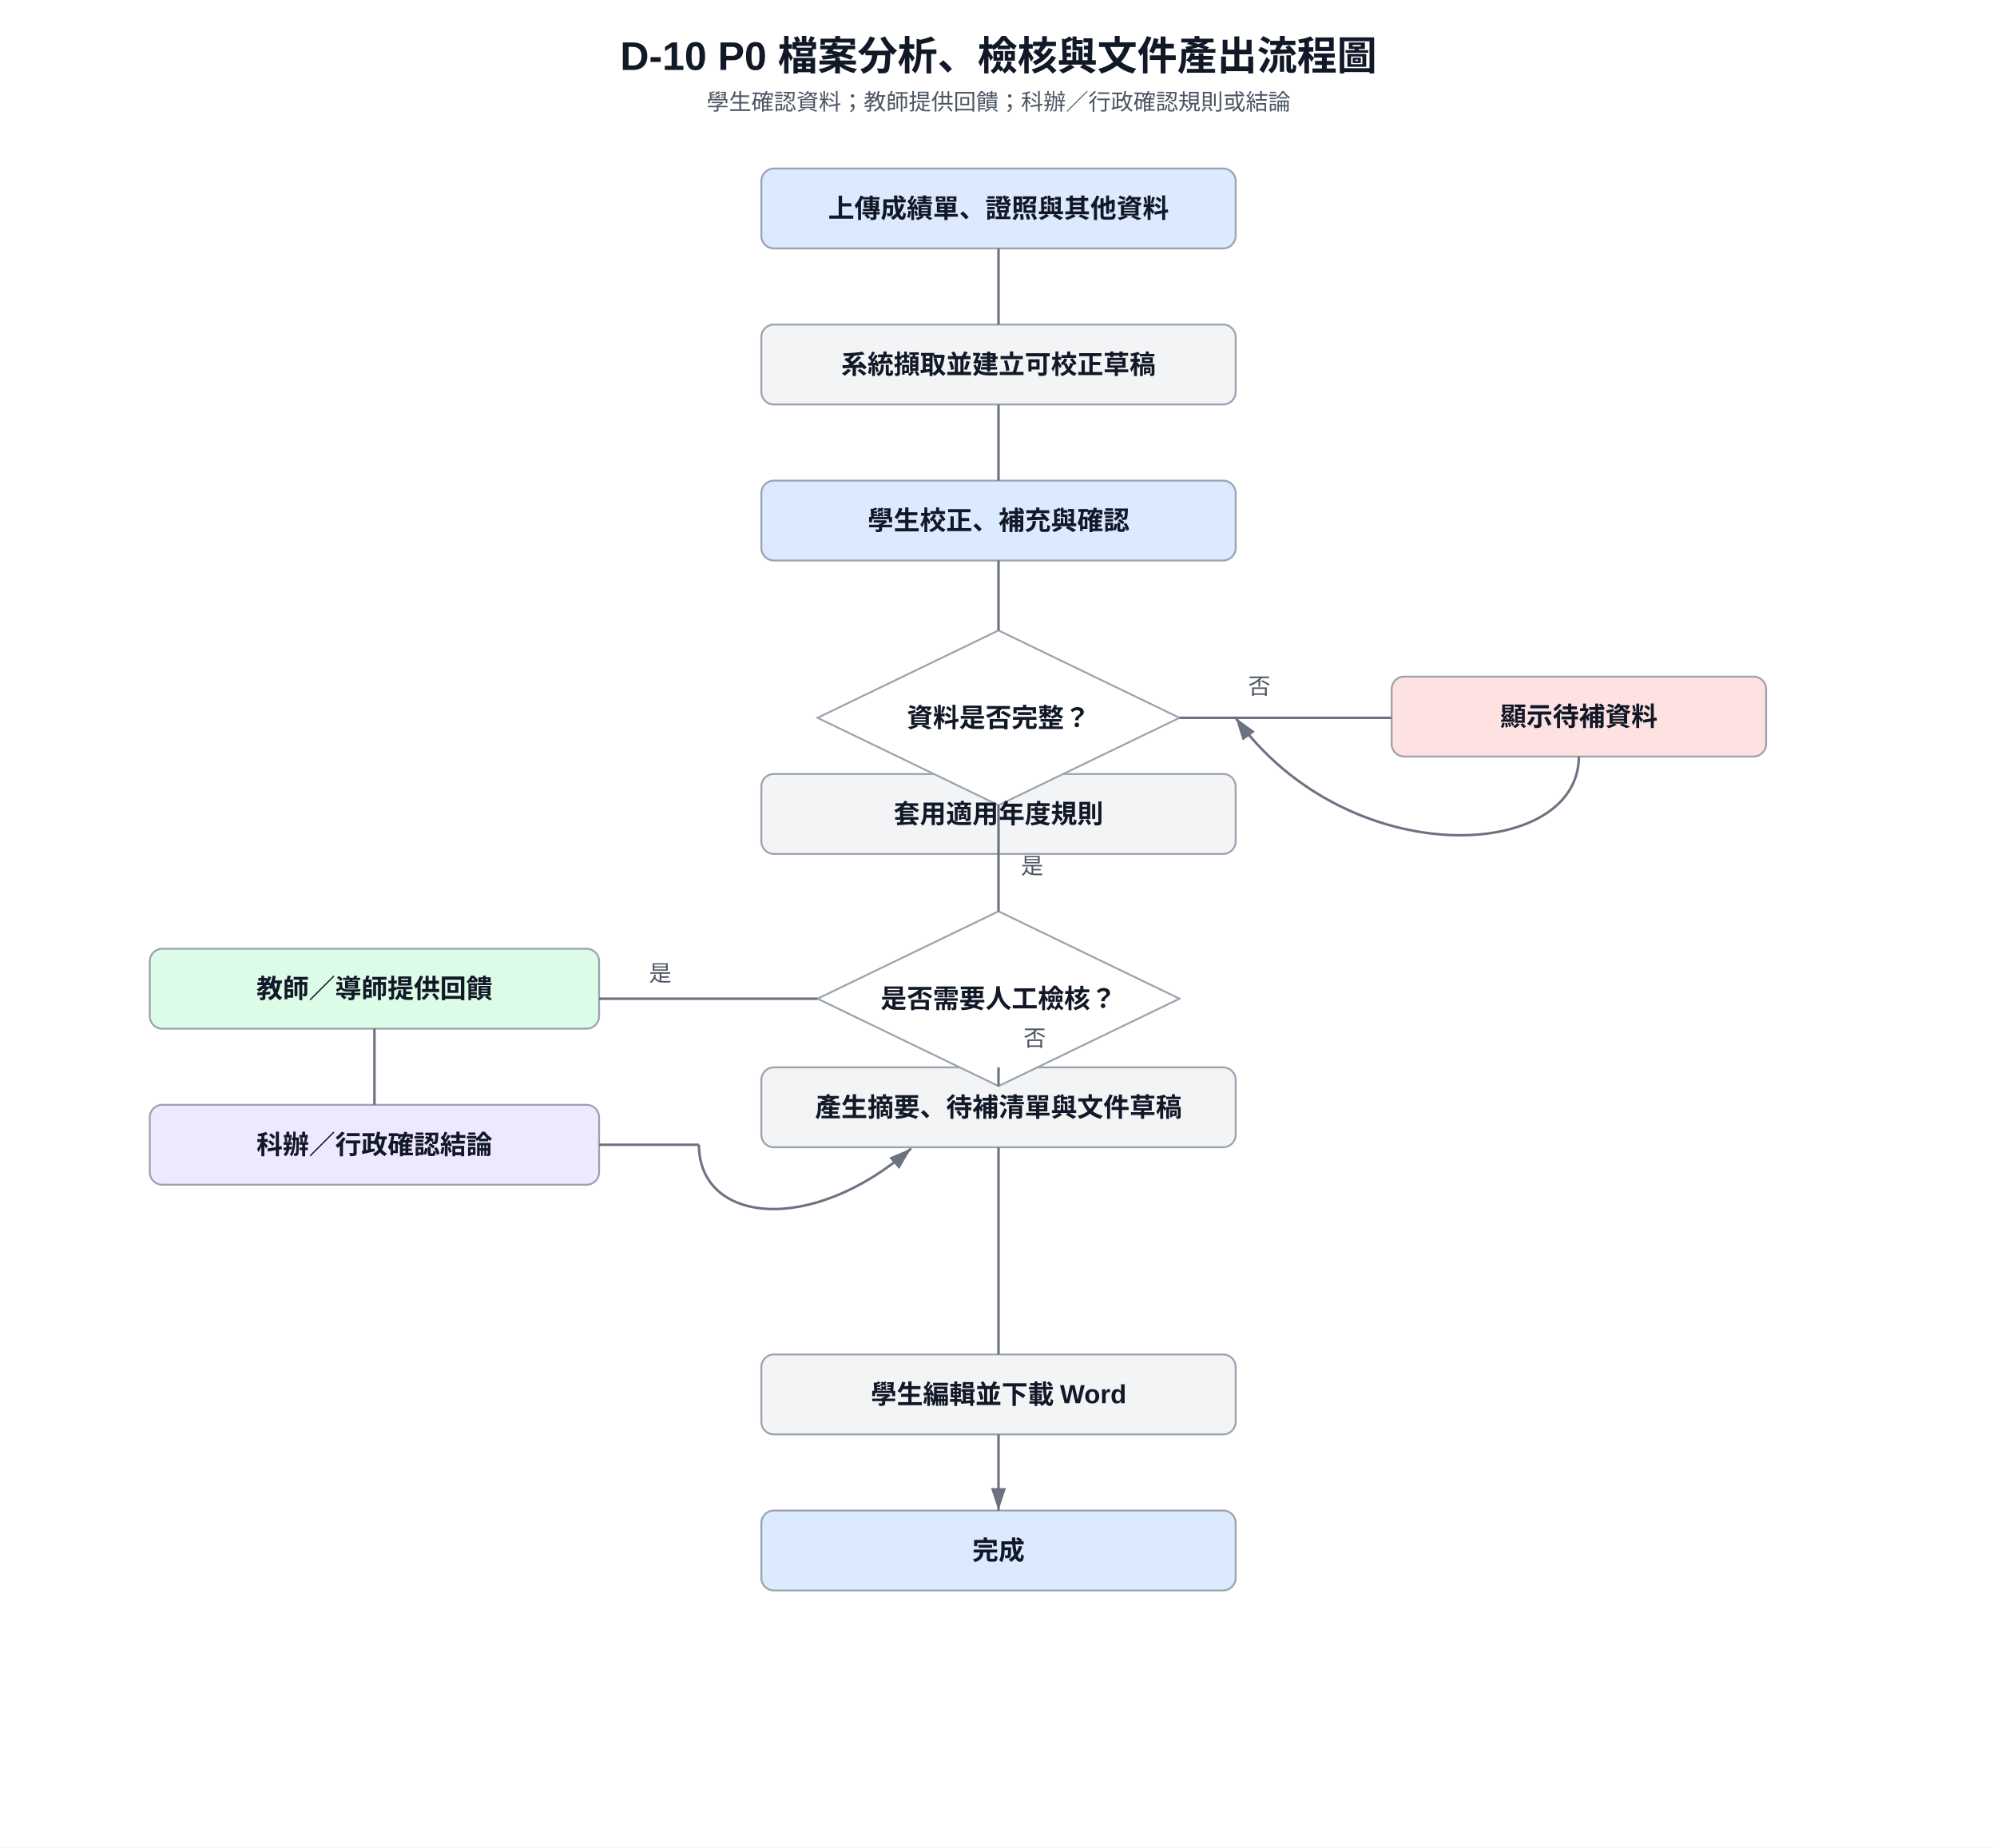
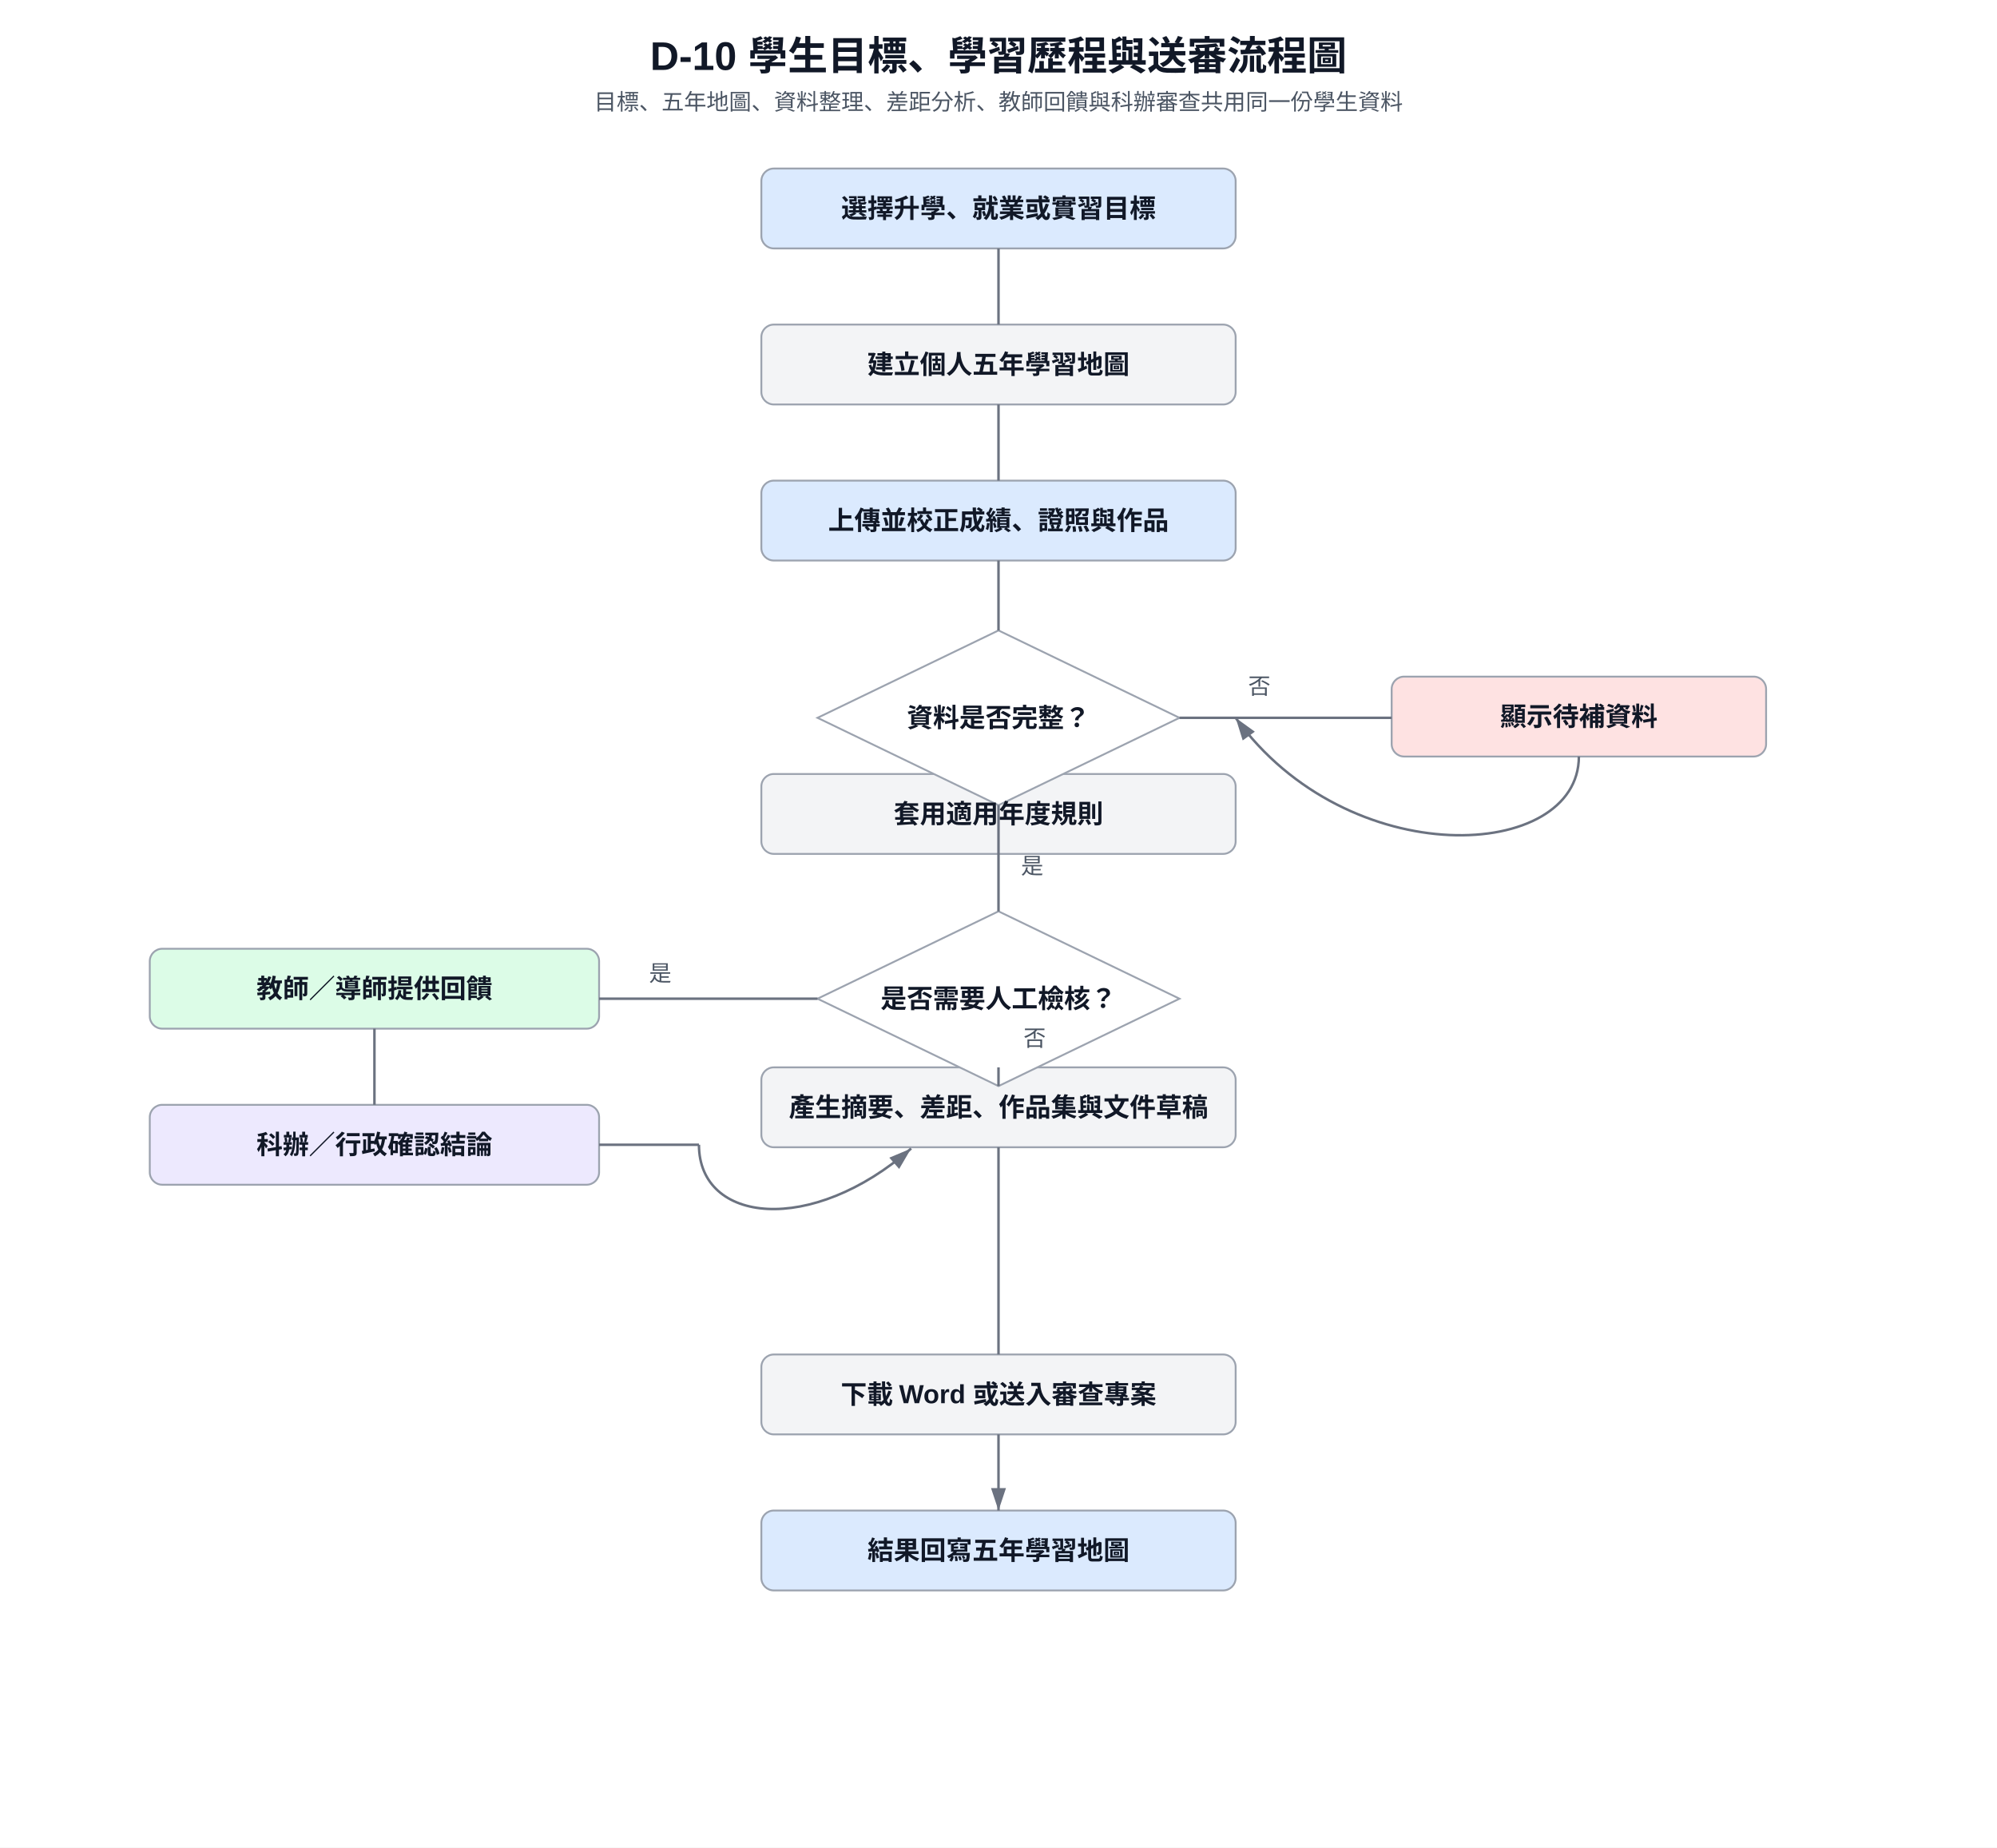
<svg xmlns="http://www.w3.org/2000/svg" width="1600" height="1480" viewBox="0 0 1600 1480">
  <defs>
    <marker id="a" markerWidth="10" markerHeight="10" refX="9" refY="3" orient="auto">
      <path d="M0 0L0 6L9 3z" fill="#6B7280" />
    </marker>
    <style>text{font-family:'Microsoft JhengHei','Noto Sans TC',Arial,sans-serif;fill:#111827}.title{font-size:32px;font-weight:700}.sub{font-size:18px;fill:#4B5563}.n{font-size:21px;font-weight:600;text-anchor:middle;dominant-baseline:middle}.s{font-size:17px;text-anchor:middle;dominant-baseline:middle}.box{stroke:#9CA3AF;stroke-width:1.5}.line{stroke:#6B7280;stroke-width:2;fill:none;marker-end:url(#a)}</style>
  </defs>
  <rect width="1600" height="1480" fill="#FFFFFF" />
-   <text x="800" y="56" class="title" text-anchor="middle">D-10 P0 檔案分析、檢核與文件產出流程圖</text>
-   <text x="800" y="88" class="sub" text-anchor="middle">學生確認資料；教師提供回饋；科辦／行政確認規則或結論</text>
+   <text x="800" y="56" class="title" text-anchor="middle">D-10 學生目標、學習歷程與送審流程圖</text>
+   <text x="800" y="88" class="sub" text-anchor="middle">目標、五年地圖、資料整理、差距分析、教師回饋與科辦審查共用同一份學生資料</text>
  <g class="box">
    <rect x="610" y="135" width="380" height="64" rx="10" fill="#DBEAFE" />
    <rect x="610" y="260" width="380" height="64" rx="10" fill="#F3F4F6" />
    <rect x="610" y="385" width="380" height="64" rx="10" fill="#DBEAFE" />
    <rect x="610" y="620" width="380" height="64" rx="10" fill="#F3F4F6" />
    <rect x="610" y="855" width="380" height="64" rx="10" fill="#F3F4F6" />
    <rect x="610" y="1085" width="380" height="64" rx="10" fill="#F3F4F6" />
    <rect x="610" y="1210" width="380" height="64" rx="10" fill="#DBEAFE" />
  </g>
-   <text x="800" y="167" class="n">上傳成績單、證照與其他資料</text>
-   <text x="800" y="292" class="n">系統擷取並建立可校正草稿</text>
-   <text x="800" y="417" class="n">學生校正、補充與確認</text>
+   <text x="800" y="167" class="n">選擇升學、就業或實習目標</text>
+   <text x="800" y="292" class="n">建立個人五年學習地圖</text>
+   <text x="800" y="417" class="n">上傳並校正成績、證照與作品</text>
  <polygon points="800,505 945,575 800,645 655,575" fill="#FFFFFF" class="box" />
  <text x="800" y="575" class="n">資料是否完整？</text>
  <rect x="1115" y="542" width="300" height="64" rx="10" fill="#FEE2E2" class="box" />
  <text x="1265" y="574" class="n">顯示待補資料</text>
  <text x="800" y="652" class="n">套用適用年度規則</text>
  <polygon points="800,730 945,800 800,870 655,800" fill="#FFFFFF" class="box" />
  <text x="800" y="800" class="n">是否需要人工檢核？</text>
  <rect x="120" y="760" width="360" height="64" rx="10" fill="#DCFCE7" class="box" />
  <text x="300" y="792" class="n">教師／導師提供回饋</text>
  <rect x="120" y="885" width="360" height="64" rx="10" fill="#EDE9FE" class="box" />
  <text x="300" y="917" class="n">科辦／行政確認結論</text>
-   <text x="800" y="887" class="n">產生摘要、待補清單與文件草稿</text>
-   <text x="800" y="1117" class="n">學生編輯並下載 Word</text>
-   <text x="800" y="1242" class="n">完成</text>
+   <text x="800" y="887" class="n">產生摘要、差距、作品集與文件草稿</text>
+   <text x="800" y="1117" class="n">下載 Word 或送入審查專案</text>
+   <text x="800" y="1242" class="n">結果回寫五年學習地圖</text>
  <path d="M800 199V260M800 324V385M800 449V505M945 575H1115M800 645V730M655 800H480M300 824V885M480 917H560M800 870V855M800 919V1085M800 1149V1210" class="line" />
  <path d="M1265 606C1265 690 1080 700 990 575" class="line" />
  <path d="M560 917C560 980 650 990 730 920" class="line" />
  <text x="1000" y="556" class="sub">否</text>
  <text x="818" y="700" class="sub">是</text>
  <text x="520" y="786" class="sub">是</text>
  <text x="820" y="838" class="sub">否</text>
</svg>
